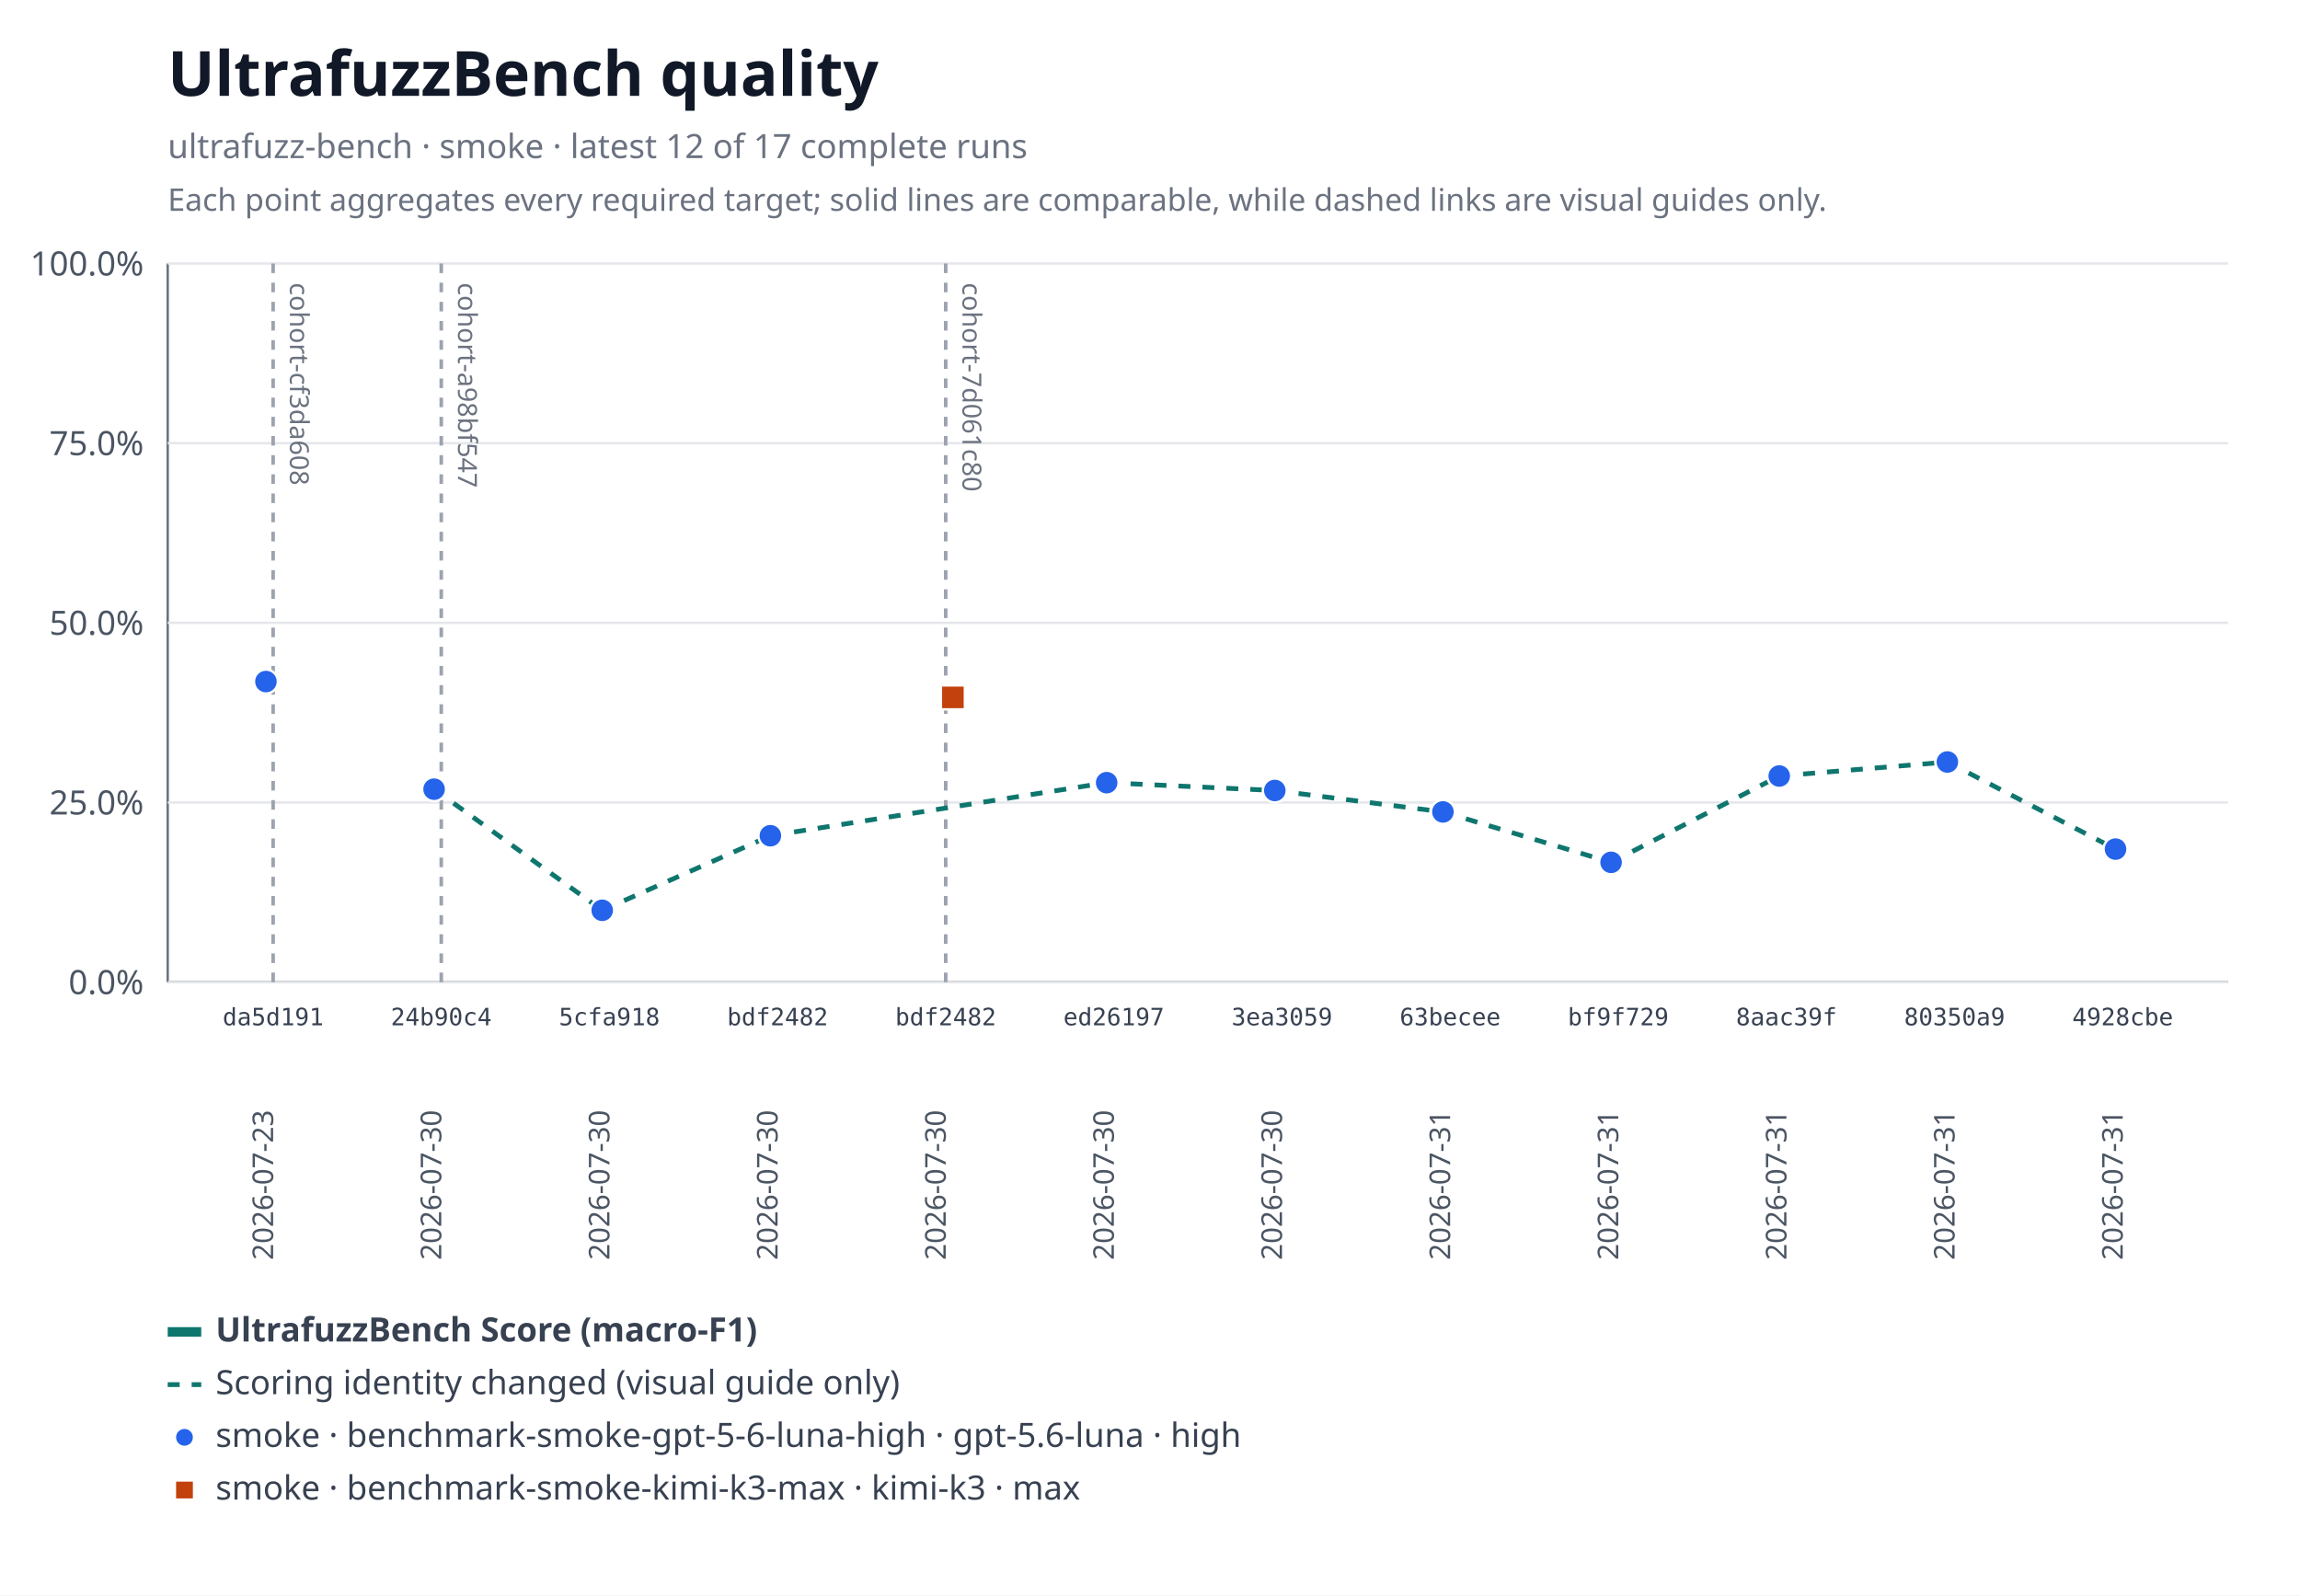
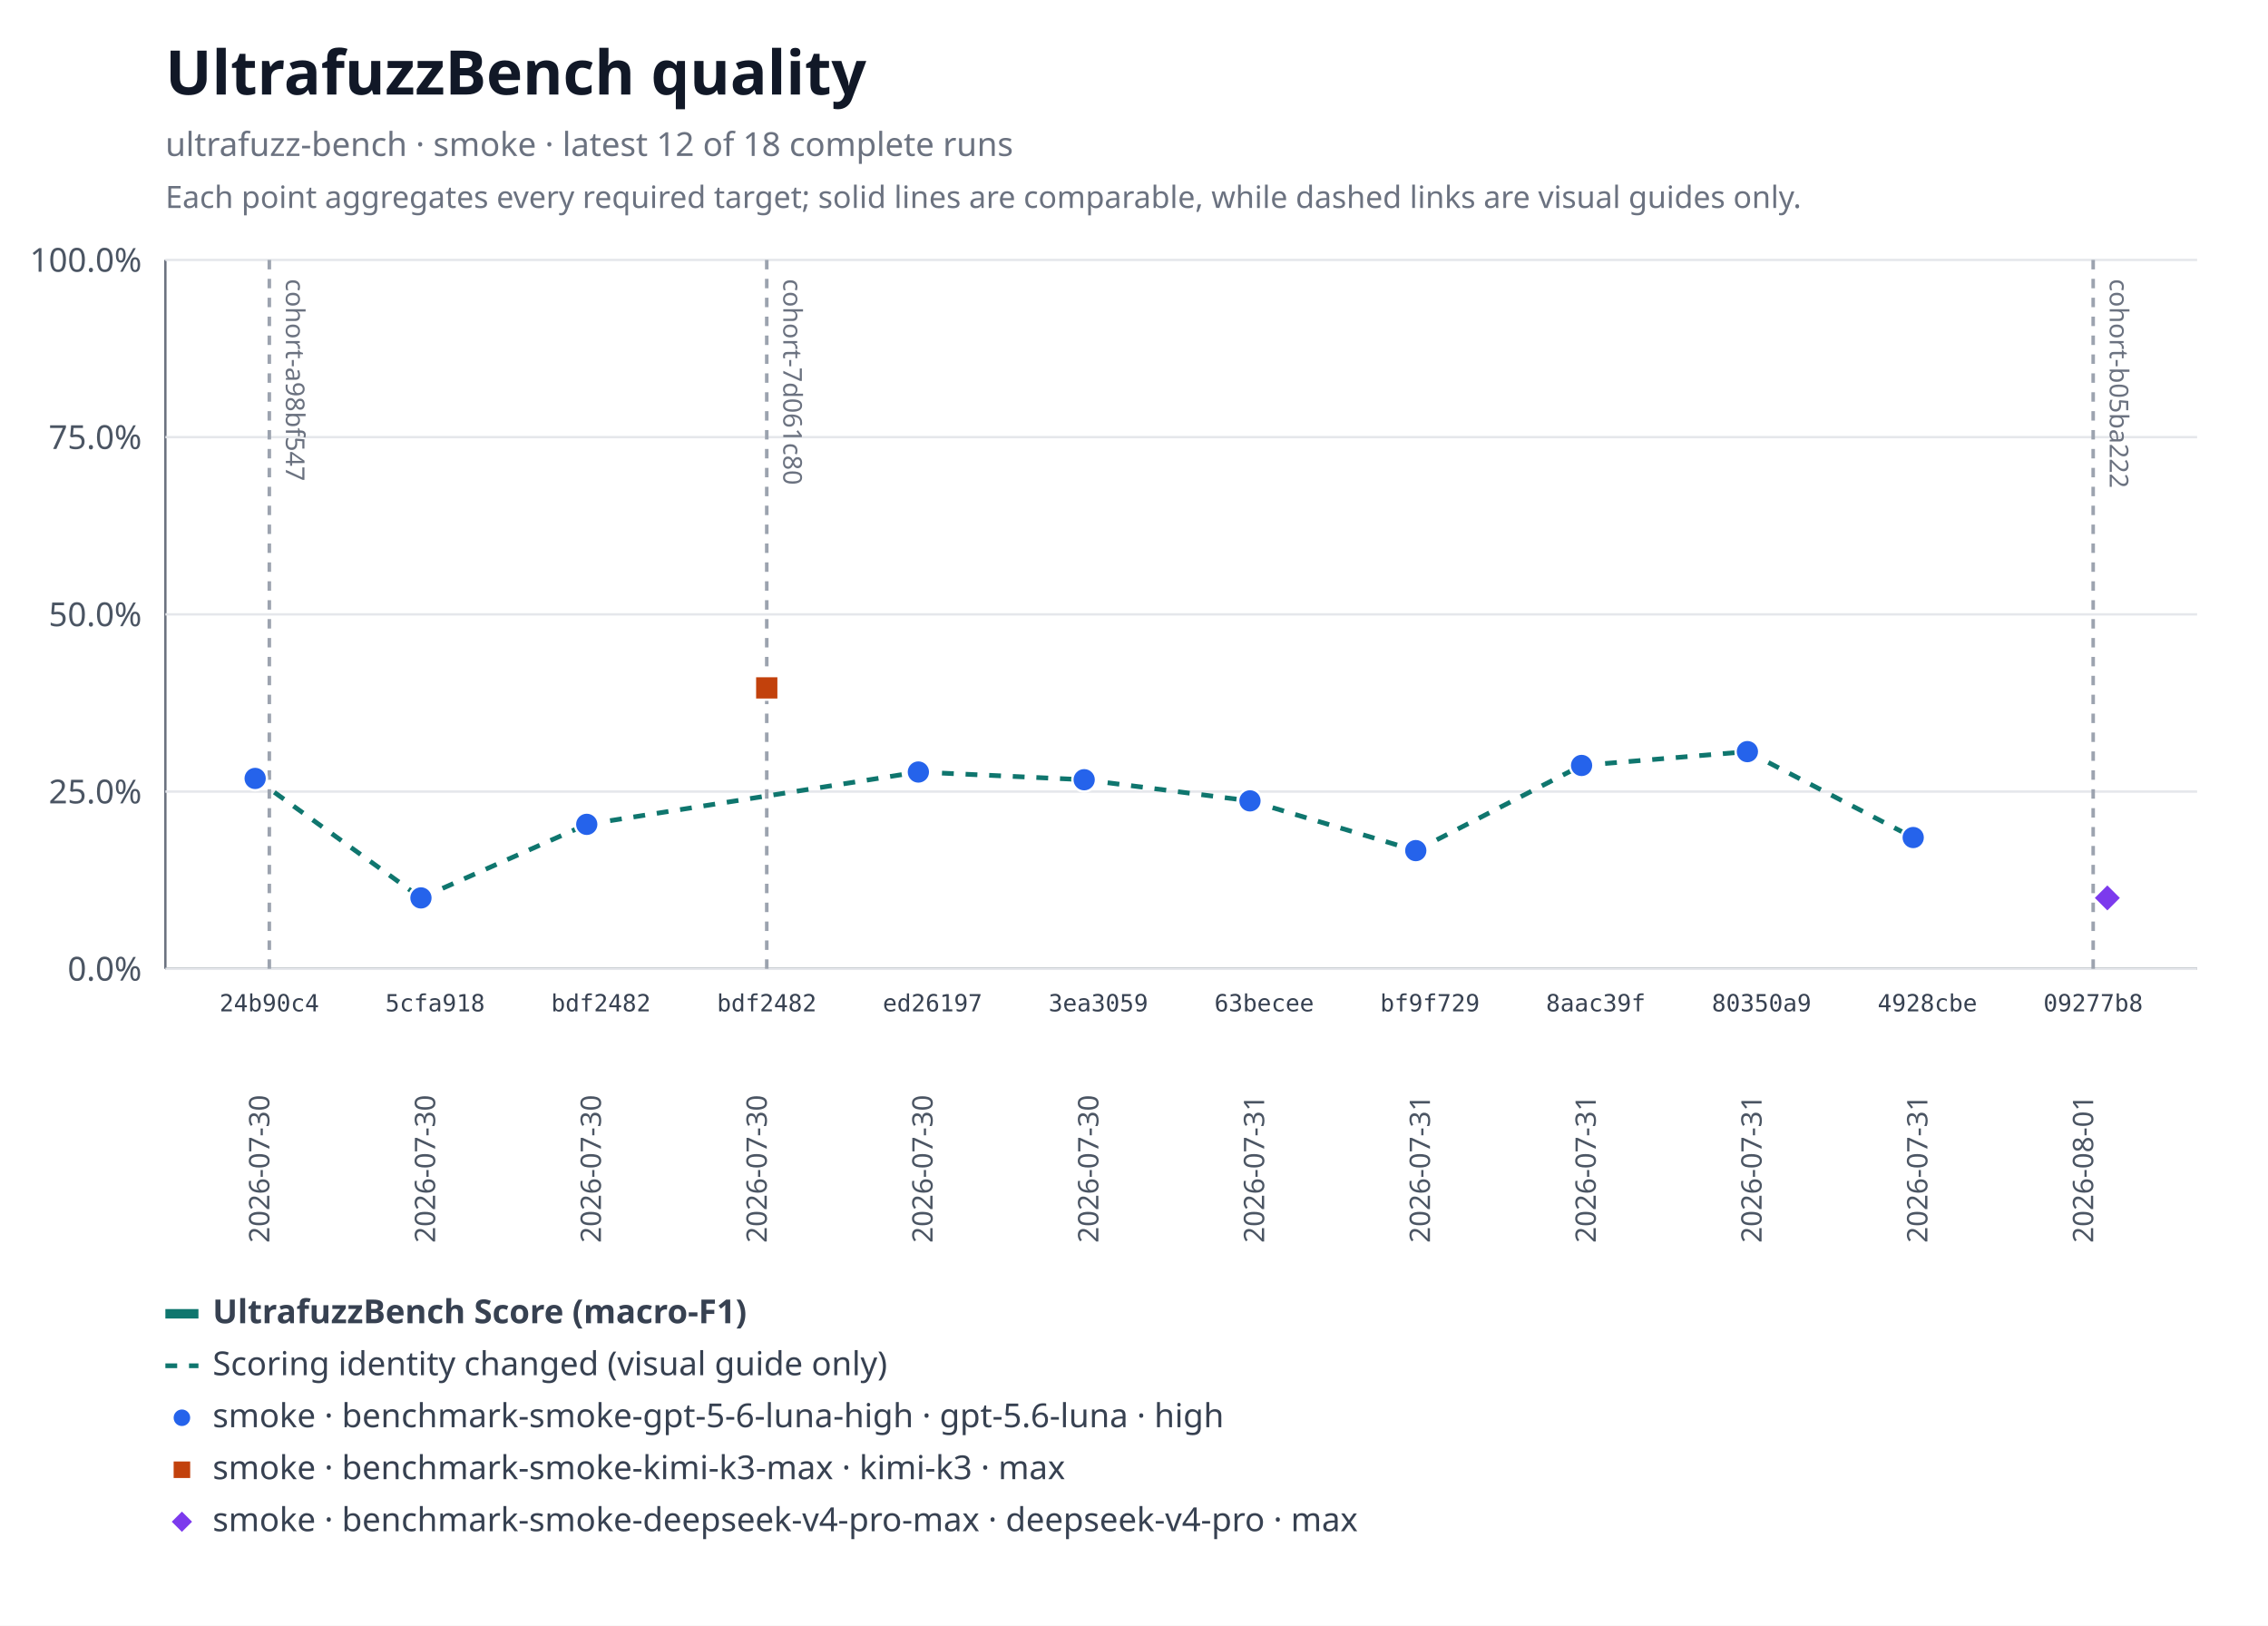
- <svg xmlns="http://www.w3.org/2000/svg" xmlns:xlink="http://www.w3.org/1999/xlink" width="960" height="666" viewBox="0 0 960 666" role="img" aria-labelledby="title desc">
-   <rect width="960" height="666" fill="#ffffff" />
+ <svg xmlns="http://www.w3.org/2000/svg" xmlns:xlink="http://www.w3.org/1999/xlink" width="960" height="688" viewBox="0 0 960 688" role="img" aria-labelledby="title desc">
+   <rect width="960" height="688" fill="#ffffff" />
  <text x="70" y="40" font-family="system-ui, sans-serif" font-size="26" font-weight="600" fill="#111827">UltrafuzzBench quality</text>
-   <text x="70" y="66" font-family="system-ui, sans-serif" font-size="14" fill="#6b7280">ultrafuzz-bench · smoke · latest 12 of 17 complete runs</text>
+   <text x="70" y="66" font-family="system-ui, sans-serif" font-size="14" fill="#6b7280">ultrafuzz-bench · smoke · latest 12 of 18 complete runs</text>
  <text x="70" y="88" font-family="system-ui, sans-serif" font-size="13" fill="#6b7280">Each point aggregates every required target; solid lines are comparable, while dashed links are visual guides only.</text>
  <line x1="70" y1="110" x2="70" y2="410" stroke="#6b7280" />
  <line x1="70" y1="410" x2="930" y2="410" stroke="#6b7280" />
  <line x1="70" y1="410" x2="930" y2="410" stroke="#e5e7eb" />
  <text x="60" y="415" text-anchor="end" font-family="system-ui, sans-serif" font-size="14" fill="#4b5563">0.0%</text>
  <line x1="70" y1="335" x2="930" y2="335" stroke="#e5e7eb" />
  <text x="60" y="340" text-anchor="end" font-family="system-ui, sans-serif" font-size="14" fill="#4b5563">25.0%</text>
  <line x1="70" y1="260" x2="930" y2="260" stroke="#e5e7eb" />
  <text x="60" y="265" text-anchor="end" font-family="system-ui, sans-serif" font-size="14" fill="#4b5563">50.0%</text>
  <line x1="70" y1="185" x2="930" y2="185" stroke="#e5e7eb" />
  <text x="60" y="190" text-anchor="end" font-family="system-ui, sans-serif" font-size="14" fill="#4b5563">75.0%</text>
  <line x1="70" y1="110" x2="930" y2="110" stroke="#e5e7eb" />
  <text x="60" y="115" text-anchor="end" font-family="system-ui, sans-serif" font-size="14" fill="#4b5563">100.0%</text>
-   <g data-lineage-marker="cohort-cf3da608">
+   <g data-lineage-marker="cohort-a98bf547">
    <line x1="114" y1="110" x2="114" y2="410" stroke="#9ca3af" stroke-width="1.5" stroke-dasharray="4 4" />
-     <text transform="translate(121,118) rotate(90)" text-anchor="start" font-family="system-ui, sans-serif" font-size="11" fill="#6b7280">cohort-cf3da608</text>
-   </g>
-   <g data-lineage-marker="cohort-a98bf547">
-     <line x1="184.18" y1="110" x2="184.18" y2="410" stroke="#9ca3af" stroke-width="1.5" stroke-dasharray="4 4" />
-     <text transform="translate(191.18,118) rotate(90)" text-anchor="start" font-family="system-ui, sans-serif" font-size="11" fill="#6b7280">cohort-a98bf547</text>
+     <text transform="translate(121,118) rotate(90)" text-anchor="start" font-family="system-ui, sans-serif" font-size="11" fill="#6b7280">cohort-a98bf547</text>
  </g>
  <g data-lineage-marker="cohort-7d061c80">
-     <line x1="394.73" y1="110" x2="394.73" y2="410" stroke="#9ca3af" stroke-width="1.5" stroke-dasharray="4 4" />
-     <text transform="translate(401.73,118) rotate(90)" text-anchor="start" font-family="system-ui, sans-serif" font-size="11" fill="#6b7280">cohort-7d061c80</text>
+     <line x1="324.55" y1="110" x2="324.55" y2="410" stroke="#9ca3af" stroke-width="1.5" stroke-dasharray="4 4" />
+     <text transform="translate(331.55,118) rotate(90)" text-anchor="start" font-family="system-ui, sans-serif" font-size="11" fill="#6b7280">cohort-7d061c80</text>
  </g>
-   <line data-metric="f1" data-profile="benchmark-smoke-gpt-5-6-luna-high" data-continuity="scoring-change" x1="181.18" y1="329.44" x2="251.36" y2="380" stroke="#0f766e" stroke-width="2" stroke-dasharray="5 5" />
-   <line data-metric="f1" data-profile="benchmark-smoke-gpt-5-6-luna-high" data-continuity="scoring-change" x1="251.36" y1="380" x2="321.55" y2="348.87" stroke="#0f766e" stroke-width="2" stroke-dasharray="5 5" />
-   <line data-metric="f1" data-profile="benchmark-smoke-gpt-5-6-luna-high" data-continuity="scoring-change" x1="321.55" y1="348.87" x2="461.91" y2="326.72" stroke="#0f766e" stroke-width="2" stroke-dasharray="5 5" />
-   <line data-metric="f1" data-profile="benchmark-smoke-gpt-5-6-luna-high" data-continuity="scoring-change" x1="461.91" y1="326.72" x2="532.09" y2="329.98" stroke="#0f766e" stroke-width="2" stroke-dasharray="5 5" />
-   <line data-metric="f1" data-profile="benchmark-smoke-gpt-5-6-luna-high" data-continuity="scoring-change" x1="532.09" y1="329.98" x2="602.27" y2="338.93" stroke="#0f766e" stroke-width="2" stroke-dasharray="5 5" />
-   <line data-metric="f1" data-profile="benchmark-smoke-gpt-5-6-luna-high" data-continuity="scoring-change" x1="602.27" y1="338.93" x2="672.45" y2="359.98" stroke="#0f766e" stroke-width="2" stroke-dasharray="5 5" />
-   <line data-metric="f1" data-profile="benchmark-smoke-gpt-5-6-luna-high" data-continuity="scoring-change" x1="672.45" y1="359.98" x2="742.64" y2="323.94" stroke="#0f766e" stroke-width="2" stroke-dasharray="5 5" />
-   <line data-metric="f1" data-profile="benchmark-smoke-gpt-5-6-luna-high" data-continuity="scoring-change" x1="742.64" y1="323.94" x2="812.82" y2="318.09" stroke="#0f766e" stroke-width="2" stroke-dasharray="5 5" />
-   <line data-metric="f1" data-profile="benchmark-smoke-gpt-5-6-luna-high" data-continuity="scoring-change" x1="812.82" y1="318.09" x2="883" y2="354.45" stroke="#0f766e" stroke-width="2" stroke-dasharray="5 5" />
-   <a href="https://github.com/monad-developers/ultrafuzz/commit/da5d191b03f61b4e07149c10d29bbd7542511889" xlink:href="https://github.com/monad-developers/ultrafuzz/commit/da5d191b03f61b4e07149c10d29bbd7542511889">
-     <circle data-metric="f1" data-profile="benchmark-smoke-gpt-5-6-luna-high" fill="#2563eb" stroke="#ffffff" stroke-width="1" cx="111" cy="284.51" r="5" />
-   </a>
+   <g data-lineage-marker="cohort-b05ba222">
+     <line x1="886" y1="110" x2="886" y2="410" stroke="#9ca3af" stroke-width="1.5" stroke-dasharray="4 4" />
+     <text transform="translate(893,118) rotate(90)" text-anchor="start" font-family="system-ui, sans-serif" font-size="11" fill="#6b7280">cohort-b05ba222</text>
+   </g>
+   <line data-metric="f1" data-profile="benchmark-smoke-gpt-5-6-luna-high" data-continuity="scoring-change" x1="108" y1="329.44" x2="178.18" y2="380" stroke="#0f766e" stroke-width="2" stroke-dasharray="5 5" />
+   <line data-metric="f1" data-profile="benchmark-smoke-gpt-5-6-luna-high" data-continuity="scoring-change" x1="178.18" y1="380" x2="248.36" y2="348.87" stroke="#0f766e" stroke-width="2" stroke-dasharray="5 5" />
+   <line data-metric="f1" data-profile="benchmark-smoke-gpt-5-6-luna-high" data-continuity="scoring-change" x1="248.36" y1="348.87" x2="388.73" y2="326.72" stroke="#0f766e" stroke-width="2" stroke-dasharray="5 5" />
+   <line data-metric="f1" data-profile="benchmark-smoke-gpt-5-6-luna-high" data-continuity="scoring-change" x1="388.73" y1="326.72" x2="458.91" y2="329.98" stroke="#0f766e" stroke-width="2" stroke-dasharray="5 5" />
+   <line data-metric="f1" data-profile="benchmark-smoke-gpt-5-6-luna-high" data-continuity="scoring-change" x1="458.91" y1="329.98" x2="529.09" y2="338.93" stroke="#0f766e" stroke-width="2" stroke-dasharray="5 5" />
+   <line data-metric="f1" data-profile="benchmark-smoke-gpt-5-6-luna-high" data-continuity="scoring-change" x1="529.09" y1="338.93" x2="599.27" y2="359.98" stroke="#0f766e" stroke-width="2" stroke-dasharray="5 5" />
+   <line data-metric="f1" data-profile="benchmark-smoke-gpt-5-6-luna-high" data-continuity="scoring-change" x1="599.27" y1="359.98" x2="669.45" y2="323.94" stroke="#0f766e" stroke-width="2" stroke-dasharray="5 5" />
+   <line data-metric="f1" data-profile="benchmark-smoke-gpt-5-6-luna-high" data-continuity="scoring-change" x1="669.45" y1="323.94" x2="739.64" y2="318.09" stroke="#0f766e" stroke-width="2" stroke-dasharray="5 5" />
+   <line data-metric="f1" data-profile="benchmark-smoke-gpt-5-6-luna-high" data-continuity="scoring-change" x1="739.64" y1="318.09" x2="809.82" y2="354.45" stroke="#0f766e" stroke-width="2" stroke-dasharray="5 5" />
  <a href="https://github.com/monad-developers/ultrafuzz/commit/24b90c4d2a03ece561b3b1b988cfa2508c088013" xlink:href="https://github.com/monad-developers/ultrafuzz/commit/24b90c4d2a03ece561b3b1b988cfa2508c088013">
-     <circle data-metric="f1" data-profile="benchmark-smoke-gpt-5-6-luna-high" fill="#2563eb" stroke="#ffffff" stroke-width="1" cx="181.18" cy="329.44" r="5" />
+     <circle data-metric="f1" data-profile="benchmark-smoke-gpt-5-6-luna-high" fill="#2563eb" stroke="#ffffff" stroke-width="1" cx="108" cy="329.44" r="5" />
  </a>
  <a href="https://github.com/monad-developers/ultrafuzz/commit/5cfa918db7448aeb92b6b8aa66f687a9359b71e6" xlink:href="https://github.com/monad-developers/ultrafuzz/commit/5cfa918db7448aeb92b6b8aa66f687a9359b71e6">
-     <circle data-metric="f1" data-profile="benchmark-smoke-gpt-5-6-luna-high" fill="#2563eb" stroke="#ffffff" stroke-width="1" cx="251.36" cy="380" r="5" />
+     <circle data-metric="f1" data-profile="benchmark-smoke-gpt-5-6-luna-high" fill="#2563eb" stroke="#ffffff" stroke-width="1" cx="178.18" cy="380" r="5" />
  </a>
  <a href="https://github.com/monad-developers/ultrafuzz/commit/bdf2482db2ad359aa9b48775e73206fa37f32278" xlink:href="https://github.com/monad-developers/ultrafuzz/commit/bdf2482db2ad359aa9b48775e73206fa37f32278">
-     <circle data-metric="f1" data-profile="benchmark-smoke-gpt-5-6-luna-high" fill="#2563eb" stroke="#ffffff" stroke-width="1" cx="321.55" cy="348.87" r="5" />
+     <circle data-metric="f1" data-profile="benchmark-smoke-gpt-5-6-luna-high" fill="#2563eb" stroke="#ffffff" stroke-width="1" cx="248.36" cy="348.87" r="5" />
  </a>
  <a href="https://github.com/monad-developers/ultrafuzz/commit/ed26197c6c6cf5c7d21e35b9f2c9f5cb85fcac8e" xlink:href="https://github.com/monad-developers/ultrafuzz/commit/ed26197c6c6cf5c7d21e35b9f2c9f5cb85fcac8e">
-     <circle data-metric="f1" data-profile="benchmark-smoke-gpt-5-6-luna-high" fill="#2563eb" stroke="#ffffff" stroke-width="1" cx="461.91" cy="326.72" r="5" />
+     <circle data-metric="f1" data-profile="benchmark-smoke-gpt-5-6-luna-high" fill="#2563eb" stroke="#ffffff" stroke-width="1" cx="388.73" cy="326.72" r="5" />
  </a>
  <a href="https://github.com/monad-developers/ultrafuzz/commit/3ea30591805bdb0dda96ae56efa08419e7b4a506" xlink:href="https://github.com/monad-developers/ultrafuzz/commit/3ea30591805bdb0dda96ae56efa08419e7b4a506">
-     <circle data-metric="f1" data-profile="benchmark-smoke-gpt-5-6-luna-high" fill="#2563eb" stroke="#ffffff" stroke-width="1" cx="532.09" cy="329.98" r="5" />
+     <circle data-metric="f1" data-profile="benchmark-smoke-gpt-5-6-luna-high" fill="#2563eb" stroke="#ffffff" stroke-width="1" cx="458.91" cy="329.98" r="5" />
  </a>
  <a href="https://github.com/monad-developers/ultrafuzz/commit/63becee294476e3e750a79163c01634138b94282" xlink:href="https://github.com/monad-developers/ultrafuzz/commit/63becee294476e3e750a79163c01634138b94282">
-     <circle data-metric="f1" data-profile="benchmark-smoke-gpt-5-6-luna-high" fill="#2563eb" stroke="#ffffff" stroke-width="1" cx="602.27" cy="338.93" r="5" />
+     <circle data-metric="f1" data-profile="benchmark-smoke-gpt-5-6-luna-high" fill="#2563eb" stroke="#ffffff" stroke-width="1" cx="529.09" cy="338.93" r="5" />
  </a>
  <a href="https://github.com/monad-developers/ultrafuzz/commit/bf9f729656bd4d2b0e8860c560cc3a1716a3dca0" xlink:href="https://github.com/monad-developers/ultrafuzz/commit/bf9f729656bd4d2b0e8860c560cc3a1716a3dca0">
-     <circle data-metric="f1" data-profile="benchmark-smoke-gpt-5-6-luna-high" fill="#2563eb" stroke="#ffffff" stroke-width="1" cx="672.45" cy="359.98" r="5" />
+     <circle data-metric="f1" data-profile="benchmark-smoke-gpt-5-6-luna-high" fill="#2563eb" stroke="#ffffff" stroke-width="1" cx="599.27" cy="359.98" r="5" />
  </a>
  <a href="https://github.com/monad-developers/ultrafuzz/commit/8aac39f661655f98f6e9ba2be71c079d650e2223" xlink:href="https://github.com/monad-developers/ultrafuzz/commit/8aac39f661655f98f6e9ba2be71c079d650e2223">
-     <circle data-metric="f1" data-profile="benchmark-smoke-gpt-5-6-luna-high" fill="#2563eb" stroke="#ffffff" stroke-width="1" cx="742.64" cy="323.94" r="5" />
+     <circle data-metric="f1" data-profile="benchmark-smoke-gpt-5-6-luna-high" fill="#2563eb" stroke="#ffffff" stroke-width="1" cx="669.45" cy="323.94" r="5" />
  </a>
  <a href="https://github.com/monad-developers/ultrafuzz/commit/80350a94d72cb12c6e22427fcc925ba21777a309" xlink:href="https://github.com/monad-developers/ultrafuzz/commit/80350a94d72cb12c6e22427fcc925ba21777a309">
-     <circle data-metric="f1" data-profile="benchmark-smoke-gpt-5-6-luna-high" fill="#2563eb" stroke="#ffffff" stroke-width="1" cx="812.82" cy="318.09" r="5" />
+     <circle data-metric="f1" data-profile="benchmark-smoke-gpt-5-6-luna-high" fill="#2563eb" stroke="#ffffff" stroke-width="1" cx="739.64" cy="318.09" r="5" />
  </a>
  <a href="https://github.com/monad-developers/ultrafuzz/commit/4928cbe154027060b4b9d9e63e9414a6a0547022" xlink:href="https://github.com/monad-developers/ultrafuzz/commit/4928cbe154027060b4b9d9e63e9414a6a0547022">
-     <circle data-metric="f1" data-profile="benchmark-smoke-gpt-5-6-luna-high" fill="#2563eb" stroke="#ffffff" stroke-width="1" cx="883" cy="354.45" r="5" />
+     <circle data-metric="f1" data-profile="benchmark-smoke-gpt-5-6-luna-high" fill="#2563eb" stroke="#ffffff" stroke-width="1" cx="809.82" cy="354.45" r="5" />
  </a>
  <a href="https://github.com/monad-developers/ultrafuzz/commit/bdf2482db2ad359aa9b48775e73206fa37f32278" xlink:href="https://github.com/monad-developers/ultrafuzz/commit/bdf2482db2ad359aa9b48775e73206fa37f32278">
-     <rect data-metric="f1" data-profile="benchmark-smoke-kimi-k3-max" fill="#c2410c" stroke="#ffffff" stroke-width="1" x="392.73" y="286.12" width="10" height="10" />
+     <rect data-metric="f1" data-profile="benchmark-smoke-kimi-k3-max" fill="#c2410c" stroke="#ffffff" stroke-width="1" x="319.55" y="286.12" width="10" height="10" />
  </a>
-   <text x="114" y="428" text-anchor="middle" font-family="ui-monospace, monospace" font-size="10" fill="#374151">da5d191</text>
-   <text transform="translate(114,526) rotate(-90)" text-anchor="start" font-family="system-ui, sans-serif" font-size="12" fill="#4b5563">2026-07-23</text>
-   <text x="184.18" y="428" text-anchor="middle" font-family="ui-monospace, monospace" font-size="10" fill="#374151">24b90c4</text>
+   <a href="https://github.com/monad-developers/ultrafuzz/commit/09277b81397d06cf697403a863c8f29f4e2320b9" xlink:href="https://github.com/monad-developers/ultrafuzz/commit/09277b81397d06cf697403a863c8f29f4e2320b9">
+     <polygon data-metric="f1" data-profile="benchmark-smoke-deepseek-v4-pro-max" fill="#7c3aed" stroke="#ffffff" stroke-width="1" points="892,374 898,380 892,386 886,380" />
+   </a>
+   <text x="114" y="428" text-anchor="middle" font-family="ui-monospace, monospace" font-size="10" fill="#374151">24b90c4</text>
+   <text transform="translate(114,526) rotate(-90)" text-anchor="start" font-family="system-ui, sans-serif" font-size="12" fill="#4b5563">2026-07-30</text>
+   <text x="184.18" y="428" text-anchor="middle" font-family="ui-monospace, monospace" font-size="10" fill="#374151">5cfa918</text>
  <text transform="translate(184.18,526) rotate(-90)" text-anchor="start" font-family="system-ui, sans-serif" font-size="12" fill="#4b5563">2026-07-30</text>
-   <text x="254.36" y="428" text-anchor="middle" font-family="ui-monospace, monospace" font-size="10" fill="#374151">5cfa918</text>
+   <text x="254.36" y="428" text-anchor="middle" font-family="ui-monospace, monospace" font-size="10" fill="#374151">bdf2482</text>
  <text transform="translate(254.36,526) rotate(-90)" text-anchor="start" font-family="system-ui, sans-serif" font-size="12" fill="#4b5563">2026-07-30</text>
  <text x="324.55" y="428" text-anchor="middle" font-family="ui-monospace, monospace" font-size="10" fill="#374151">bdf2482</text>
  <text transform="translate(324.55,526) rotate(-90)" text-anchor="start" font-family="system-ui, sans-serif" font-size="12" fill="#4b5563">2026-07-30</text>
-   <text x="394.73" y="428" text-anchor="middle" font-family="ui-monospace, monospace" font-size="10" fill="#374151">bdf2482</text>
+   <text x="394.73" y="428" text-anchor="middle" font-family="ui-monospace, monospace" font-size="10" fill="#374151">ed26197</text>
  <text transform="translate(394.73,526) rotate(-90)" text-anchor="start" font-family="system-ui, sans-serif" font-size="12" fill="#4b5563">2026-07-30</text>
-   <text x="464.91" y="428" text-anchor="middle" font-family="ui-monospace, monospace" font-size="10" fill="#374151">ed26197</text>
+   <text x="464.91" y="428" text-anchor="middle" font-family="ui-monospace, monospace" font-size="10" fill="#374151">3ea3059</text>
  <text transform="translate(464.91,526) rotate(-90)" text-anchor="start" font-family="system-ui, sans-serif" font-size="12" fill="#4b5563">2026-07-30</text>
-   <text x="535.09" y="428" text-anchor="middle" font-family="ui-monospace, monospace" font-size="10" fill="#374151">3ea3059</text>
-   <text transform="translate(535.09,526) rotate(-90)" text-anchor="start" font-family="system-ui, sans-serif" font-size="12" fill="#4b5563">2026-07-30</text>
-   <text x="605.27" y="428" text-anchor="middle" font-family="ui-monospace, monospace" font-size="10" fill="#374151">63becee</text>
+   <text x="535.09" y="428" text-anchor="middle" font-family="ui-monospace, monospace" font-size="10" fill="#374151">63becee</text>
+   <text transform="translate(535.09,526) rotate(-90)" text-anchor="start" font-family="system-ui, sans-serif" font-size="12" fill="#4b5563">2026-07-31</text>
+   <text x="605.27" y="428" text-anchor="middle" font-family="ui-monospace, monospace" font-size="10" fill="#374151">bf9f729</text>
  <text transform="translate(605.27,526) rotate(-90)" text-anchor="start" font-family="system-ui, sans-serif" font-size="12" fill="#4b5563">2026-07-31</text>
-   <text x="675.45" y="428" text-anchor="middle" font-family="ui-monospace, monospace" font-size="10" fill="#374151">bf9f729</text>
+   <text x="675.45" y="428" text-anchor="middle" font-family="ui-monospace, monospace" font-size="10" fill="#374151">8aac39f</text>
  <text transform="translate(675.45,526) rotate(-90)" text-anchor="start" font-family="system-ui, sans-serif" font-size="12" fill="#4b5563">2026-07-31</text>
-   <text x="745.64" y="428" text-anchor="middle" font-family="ui-monospace, monospace" font-size="10" fill="#374151">8aac39f</text>
+   <text x="745.64" y="428" text-anchor="middle" font-family="ui-monospace, monospace" font-size="10" fill="#374151">80350a9</text>
  <text transform="translate(745.64,526) rotate(-90)" text-anchor="start" font-family="system-ui, sans-serif" font-size="12" fill="#4b5563">2026-07-31</text>
-   <text x="815.82" y="428" text-anchor="middle" font-family="ui-monospace, monospace" font-size="10" fill="#374151">80350a9</text>
+   <text x="815.82" y="428" text-anchor="middle" font-family="ui-monospace, monospace" font-size="10" fill="#374151">4928cbe</text>
  <text transform="translate(815.82,526) rotate(-90)" text-anchor="start" font-family="system-ui, sans-serif" font-size="12" fill="#4b5563">2026-07-31</text>
-   <text x="886" y="428" text-anchor="middle" font-family="ui-monospace, monospace" font-size="10" fill="#374151">4928cbe</text>
-   <text transform="translate(886,526) rotate(-90)" text-anchor="start" font-family="system-ui, sans-serif" font-size="12" fill="#4b5563">2026-07-31</text>
+   <text x="886" y="428" text-anchor="middle" font-family="ui-monospace, monospace" font-size="10" fill="#374151">09277b8</text>
+   <text transform="translate(886,526) rotate(-90)" text-anchor="start" font-family="system-ui, sans-serif" font-size="12" fill="#4b5563">2026-08-01</text>
  <line x1="70" y1="556" x2="84" y2="556" stroke="#0f766e" stroke-width="4" />
  <text x="90" y="560" font-family="system-ui, sans-serif" font-size="14" font-weight="600" fill="#374151">UltrafuzzBench Score (macro-F1)</text>
  <line x1="70" y1="578" x2="84" y2="578" stroke="#0f766e" stroke-width="2" stroke-dasharray="5 5" />
  <text x="90" y="582" font-family="system-ui, sans-serif" font-size="14" fill="#374151">Scoring identity changed (visual guide only)</text>
  <circle fill="#2563eb" stroke="#ffffff" stroke-width="1" cx="77" cy="600" r="4" />
  <text x="90" y="604" font-family="system-ui, sans-serif" font-size="14" fill="#374151">smoke · benchmark-smoke-gpt-5-6-luna-high · gpt-5.6-luna · high</text>
  <rect fill="#c2410c" stroke="#ffffff" stroke-width="1" x="73" y="618" width="8" height="8" />
  <text x="90" y="626" font-family="system-ui, sans-serif" font-size="14" fill="#374151">smoke · benchmark-smoke-kimi-k3-max · kimi-k3 · max</text>
+   <polygon fill="#7c3aed" stroke="#ffffff" stroke-width="1" points="77,639 82,644 77,649 72,644" />
+   <text x="90" y="648" font-family="system-ui, sans-serif" font-size="14" fill="#374151">smoke · benchmark-smoke-deepseek-v4-pro-max · deepseek-v4-pro · max</text>
</svg>
